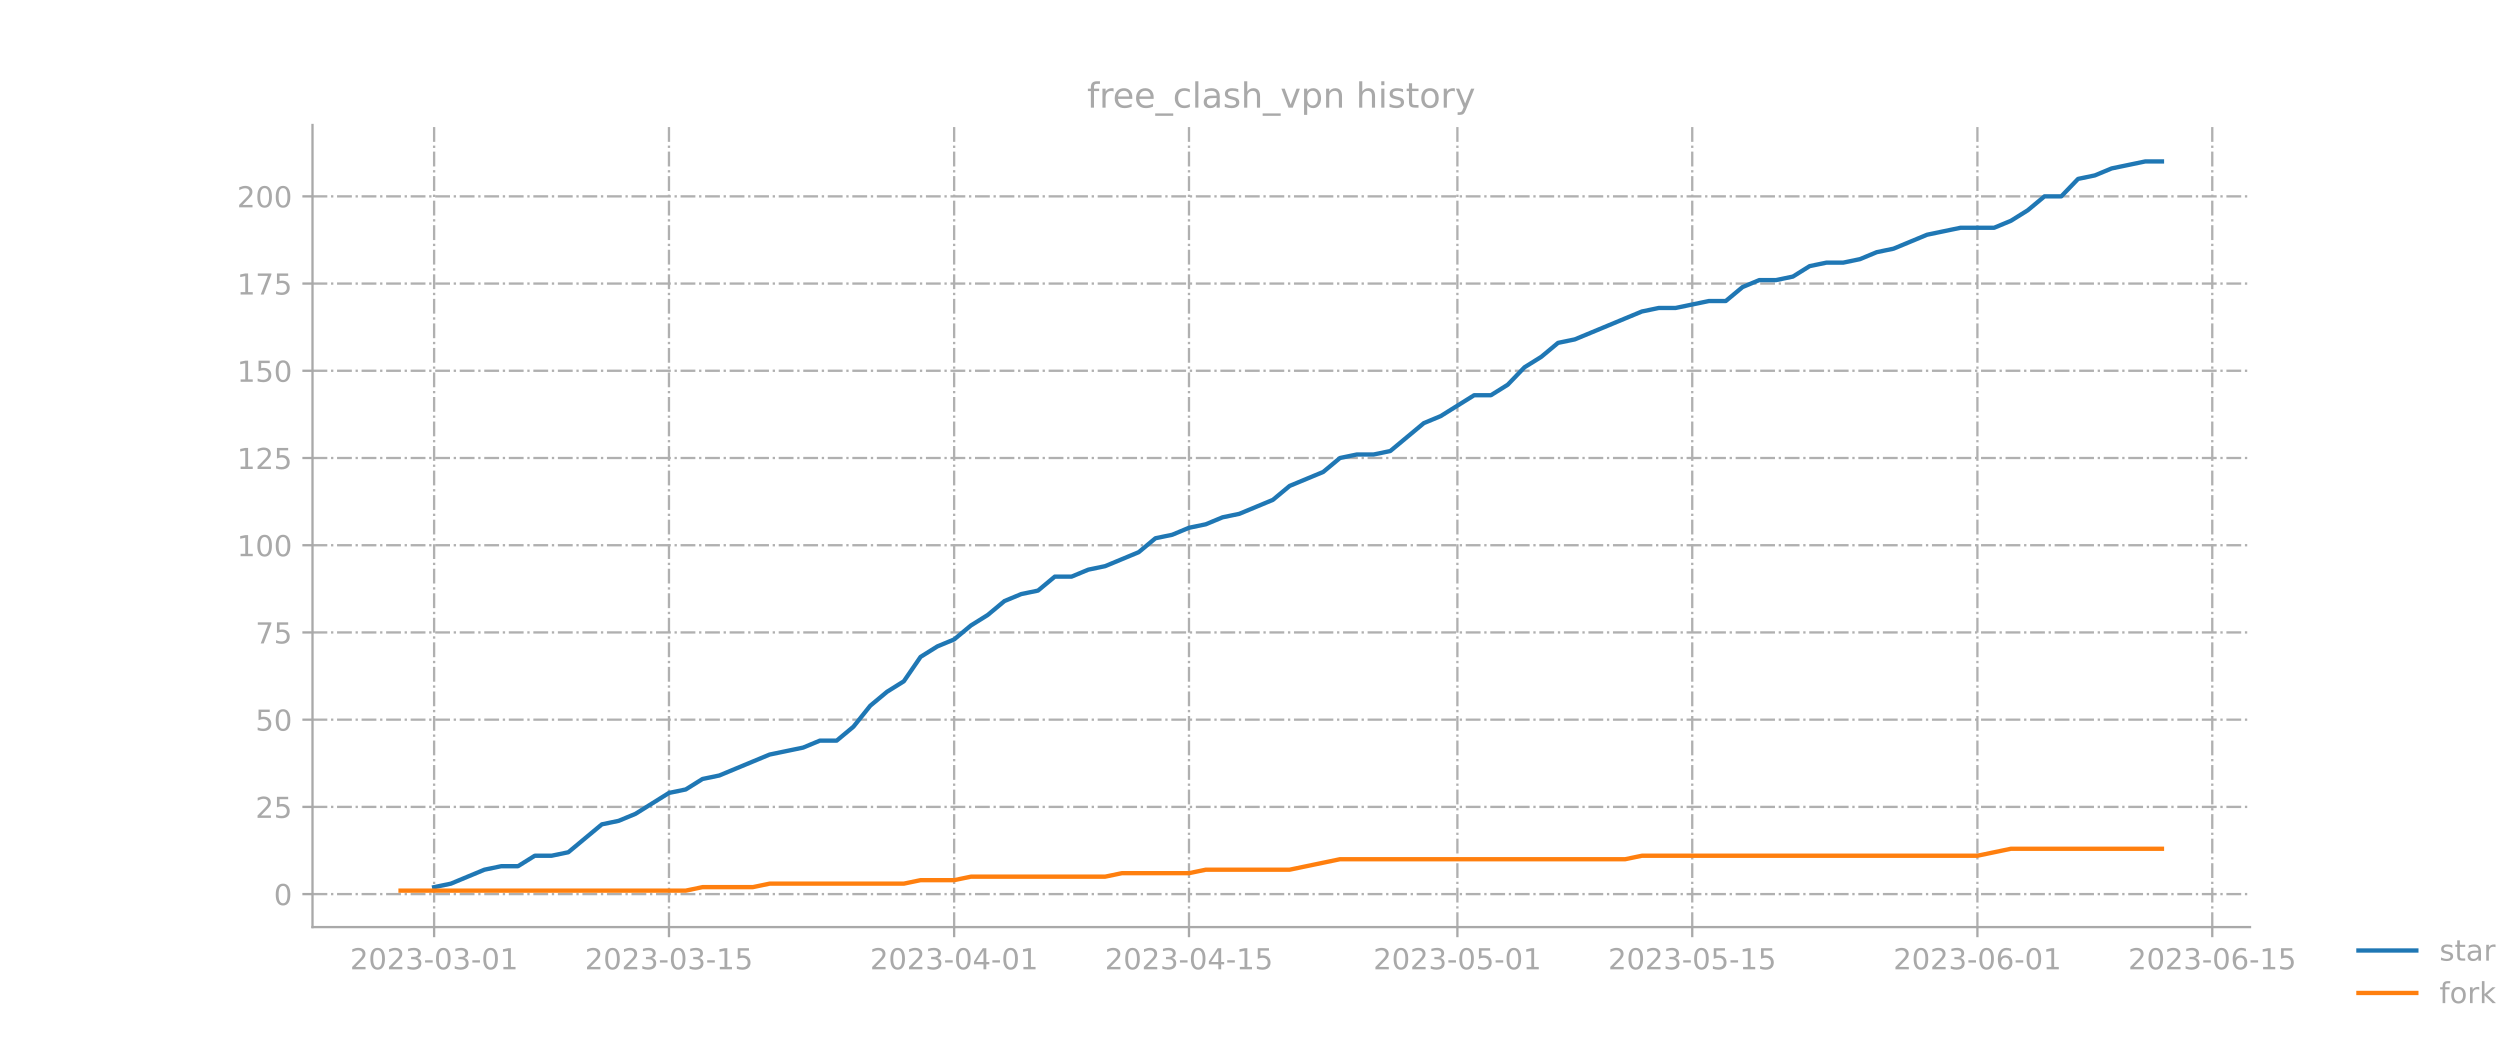
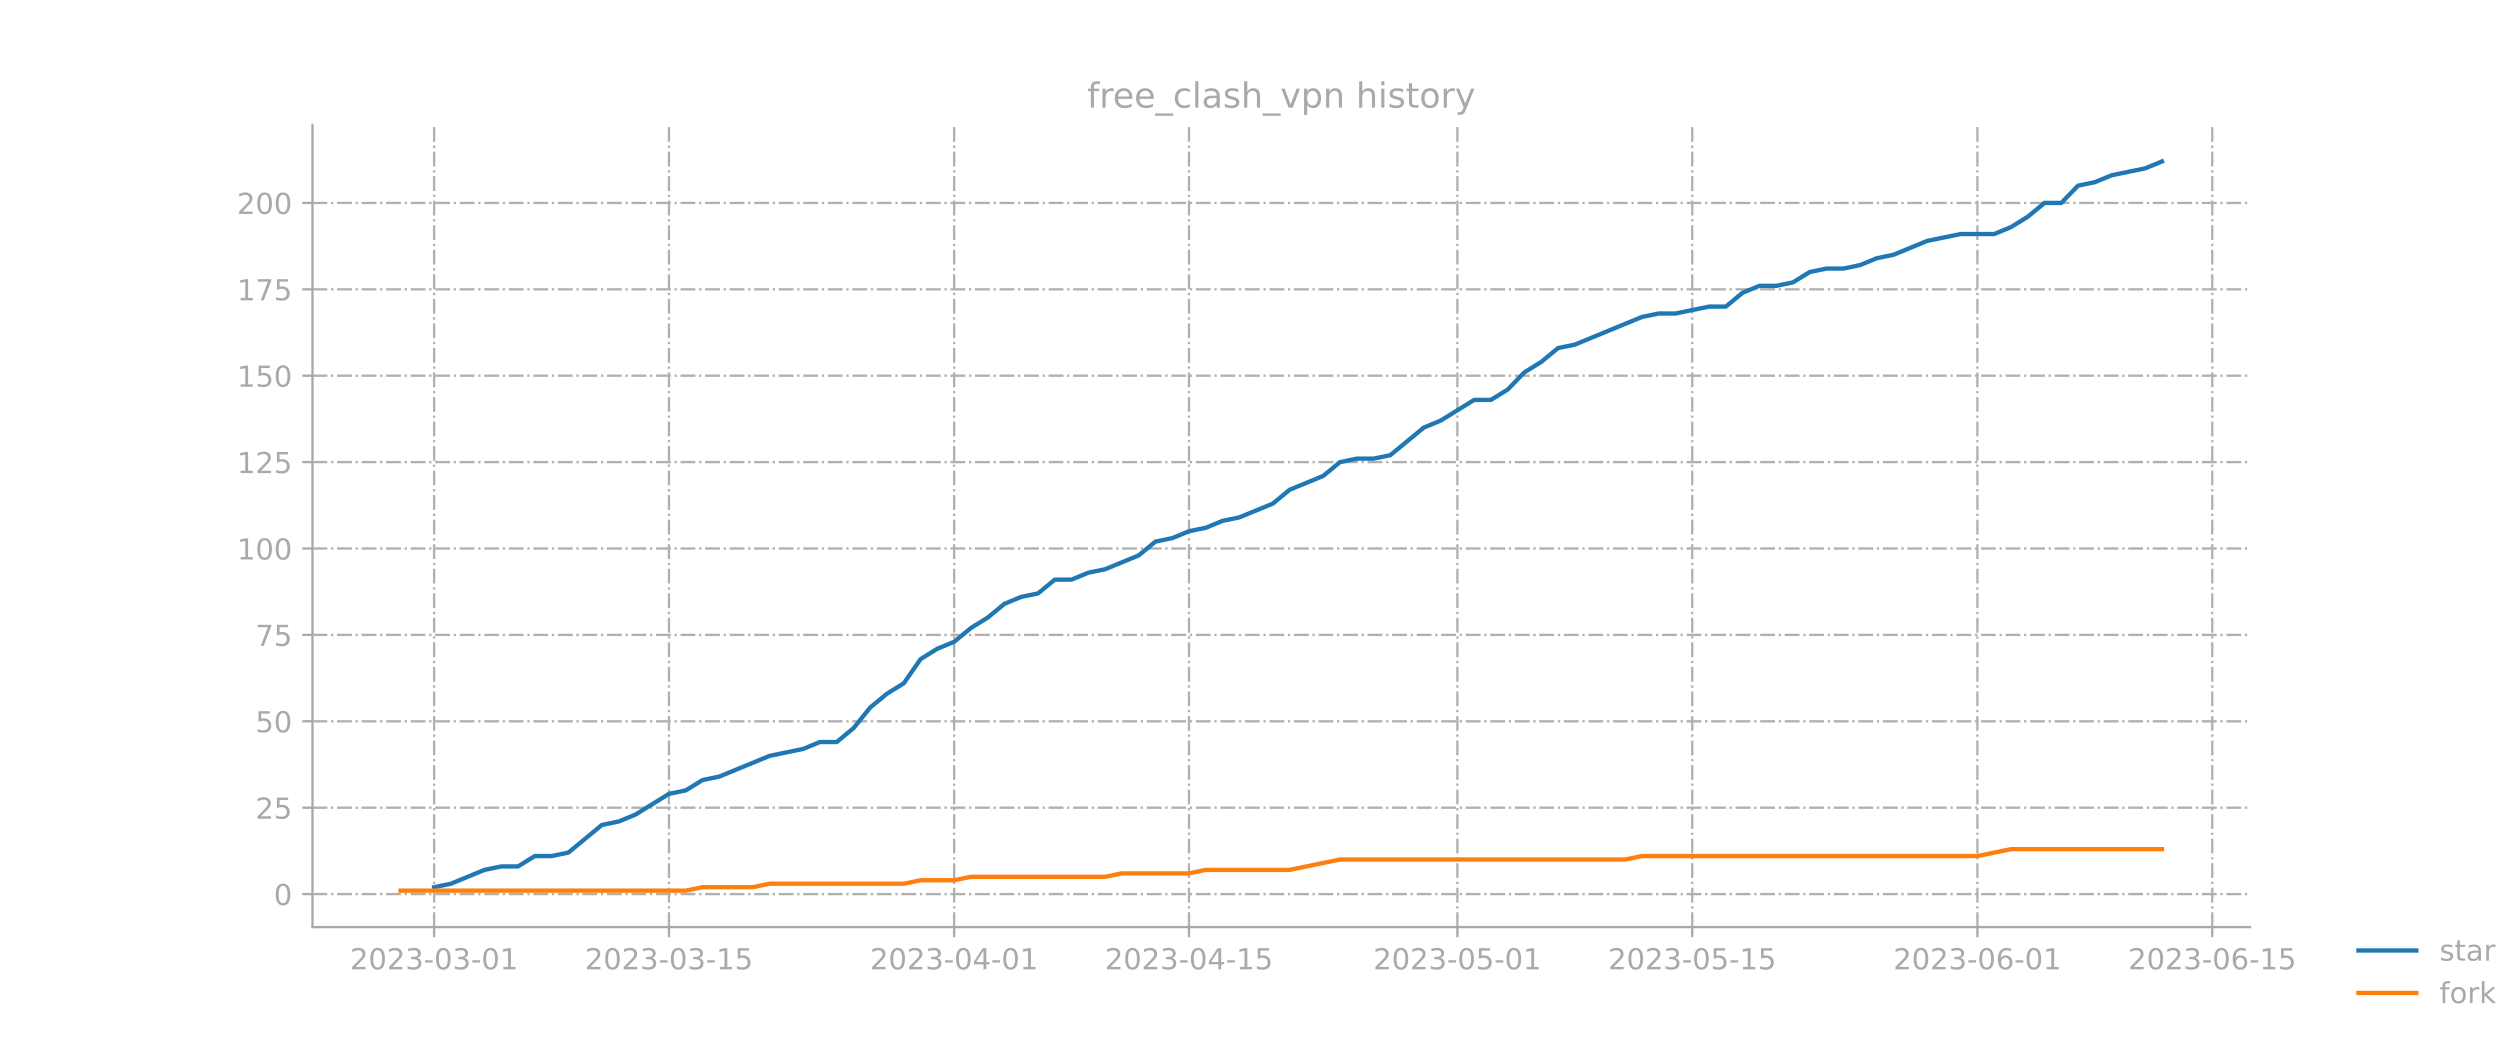
<svg xmlns="http://www.w3.org/2000/svg" xmlns:xlink="http://www.w3.org/1999/xlink" width="864pt" height="360pt" viewBox="0 0 864 360" version="1.1">
  <defs>
    <style type="text/css">*{stroke-linejoin: round; stroke-linecap: butt}</style>
  </defs>
  <g id="figure_1">
    <g id="patch_1">
      <path d="M 0 360  L 864 360  L 864 0  L 0 0  L 0 360  z " style="fill: none; opacity: 0" />
    </g>
    <g id="axes_1">
      <g id="patch_2">
        <path d="M 108 320.4  L 777.6 320.4  L 777.6 43.2  L 108 43.2  L 108 320.4  z " style="fill: none; opacity: 0" />
      </g>
      <g id="matplotlib.axis_1">
        <g id="xtick_1">
          <g id="line2d_1">
-             <path d="M 150.031 320.4  L 150.031 43.2  " clip-path="url(#p45ded08c9e)" style="fill: none; stroke-dasharray: 5.12,1.28,0.8,1.28; stroke-dashoffset: 0; stroke: #b0b0b0; stroke-width: 0.8" />
+             <path d="M 150.031 320.4  L 150.031 43.2  " clip-path="url(#pb6701ede49)" style="fill: none; stroke-dasharray: 5.12,1.28,0.8,1.28; stroke-dashoffset: 0; stroke: #b0b0b0; stroke-width: 0.8" />
          </g>
          <g id="line2d_2">
            <defs>
-               <path id="mf04d54c8fa" d="M 0 0  L 0 3.5  " style="stroke: #a9a9a9; stroke-width: 0.8" />
+               <path id="m3b0982c8ce" d="M 0 0  L 0 3.5  " style="stroke: #a9a9a9; stroke-width: 0.8" />
            </defs>
            <g>
-               <use xlink:href="#mf04d54c8fa" x="150.031" y="320.4" style="fill: #a9a9a9; stroke: #a9a9a9; stroke-width: 0.8" />
+               <use xlink:href="#m3b0982c8ce" x="150.031" y="320.4" style="fill: #a9a9a9; stroke: #a9a9a9; stroke-width: 0.8" />
            </g>
          </g>
          <g id="text_1">
            <g style="fill: #a9a9a9" transform="translate(120.9734 334.9984) scale(0.1 -0.1)">
              <defs>
                <path id="DejaVuSans-32" d="M 1228 531  L 3431 531  L 3431 0  L 469 0  L 469 531  Q 828 903 1448 1529  Q 2069 2156 2228 2338  Q 2531 2678 2651 2914  Q 2772 3150 2772 3378  Q 2772 3750 2511 3984  Q 2250 4219 1831 4219  Q 1534 4219 1204 4116  Q 875 4013 500 3803  L 500 4441  Q 881 4594 1212 4672  Q 1544 4750 1819 4750  Q 2544 4750 2975 4387  Q 3406 4025 3406 3419  Q 3406 3131 3298 2873  Q 3191 2616 2906 2266  Q 2828 2175 2409 1742  Q 1991 1309 1228 531  z " transform="scale(0.015625)" />
                <path id="DejaVuSans-30" d="M 2034 4250  Q 1547 4250 1301 3770  Q 1056 3291 1056 2328  Q 1056 1369 1301 889  Q 1547 409 2034 409  Q 2525 409 2770 889  Q 3016 1369 3016 2328  Q 3016 3291 2770 3770  Q 2525 4250 2034 4250  z M 2034 4750  Q 2819 4750 3233 4129  Q 3647 3509 3647 2328  Q 3647 1150 3233 529  Q 2819 -91 2034 -91  Q 1250 -91 836 529  Q 422 1150 422 2328  Q 422 3509 836 4129  Q 1250 4750 2034 4750  z " transform="scale(0.015625)" />
                <path id="DejaVuSans-33" d="M 2597 2516  Q 3050 2419 3304 2112  Q 3559 1806 3559 1356  Q 3559 666 3084 287  Q 2609 -91 1734 -91  Q 1441 -91 1130 -33  Q 819 25 488 141  L 488 750  Q 750 597 1062 519  Q 1375 441 1716 441  Q 2309 441 2620 675  Q 2931 909 2931 1356  Q 2931 1769 2642 2001  Q 2353 2234 1838 2234  L 1294 2234  L 1294 2753  L 1863 2753  Q 2328 2753 2575 2939  Q 2822 3125 2822 3475  Q 2822 3834 2567 4026  Q 2313 4219 1838 4219  Q 1578 4219 1281 4162  Q 984 4106 628 3988  L 628 4550  Q 988 4650 1302 4700  Q 1616 4750 1894 4750  Q 2613 4750 3031 4423  Q 3450 4097 3450 3541  Q 3450 3153 3228 2886  Q 3006 2619 2597 2516  z " transform="scale(0.015625)" />
                <path id="DejaVuSans-2d" d="M 313 2009  L 1997 2009  L 1997 1497  L 313 1497  L 313 2009  z " transform="scale(0.015625)" />
                <path id="DejaVuSans-31" d="M 794 531  L 1825 531  L 1825 4091  L 703 3866  L 703 4441  L 1819 4666  L 2450 4666  L 2450 531  L 3481 531  L 3481 0  L 794 0  L 794 531  z " transform="scale(0.015625)" />
              </defs>
              <use xlink:href="#DejaVuSans-32" />
              <use xlink:href="#DejaVuSans-30" x="63.623" />
              <use xlink:href="#DejaVuSans-32" x="127.246" />
              <use xlink:href="#DejaVuSans-33" x="190.869" />
              <use xlink:href="#DejaVuSans-2d" x="254.492" />
              <use xlink:href="#DejaVuSans-30" x="290.576" />
              <use xlink:href="#DejaVuSans-33" x="354.199" />
              <use xlink:href="#DejaVuSans-2d" x="417.822" />
              <use xlink:href="#DejaVuSans-30" x="453.906" />
              <use xlink:href="#DejaVuSans-31" x="517.529" />
            </g>
          </g>
        </g>
        <g id="xtick_2">
          <g id="line2d_3">
-             <path d="M 231.195 320.4  L 231.195 43.2  " clip-path="url(#p45ded08c9e)" style="fill: none; stroke-dasharray: 5.12,1.28,0.8,1.28; stroke-dashoffset: 0; stroke: #b0b0b0; stroke-width: 0.8" />
+             <path d="M 231.195 320.4  L 231.195 43.2  " clip-path="url(#pb6701ede49)" style="fill: none; stroke-dasharray: 5.12,1.28,0.8,1.28; stroke-dashoffset: 0; stroke: #b0b0b0; stroke-width: 0.8" />
          </g>
          <g id="line2d_4">
            <g>
-               <use xlink:href="#mf04d54c8fa" x="231.195" y="320.4" style="fill: #a9a9a9; stroke: #a9a9a9; stroke-width: 0.8" />
+               <use xlink:href="#m3b0982c8ce" x="231.195" y="320.4" style="fill: #a9a9a9; stroke: #a9a9a9; stroke-width: 0.8" />
            </g>
          </g>
          <g id="text_2">
            <g style="fill: #a9a9a9" transform="translate(202.137 334.9984) scale(0.1 -0.1)">
              <defs>
                <path id="DejaVuSans-35" d="M 691 4666  L 3169 4666  L 3169 4134  L 1269 4134  L 1269 2991  Q 1406 3038 1543 3061  Q 1681 3084 1819 3084  Q 2600 3084 3056 2656  Q 3513 2228 3513 1497  Q 3513 744 3044 326  Q 2575 -91 1722 -91  Q 1428 -91 1123 -41  Q 819 9 494 109  L 494 744  Q 775 591 1075 516  Q 1375 441 1709 441  Q 2250 441 2565 725  Q 2881 1009 2881 1497  Q 2881 1984 2565 2268  Q 2250 2553 1709 2553  Q 1456 2553 1204 2497  Q 953 2441 691 2322  L 691 4666  z " transform="scale(0.015625)" />
              </defs>
              <use xlink:href="#DejaVuSans-32" />
              <use xlink:href="#DejaVuSans-30" x="63.623" />
              <use xlink:href="#DejaVuSans-32" x="127.246" />
              <use xlink:href="#DejaVuSans-33" x="190.869" />
              <use xlink:href="#DejaVuSans-2d" x="254.492" />
              <use xlink:href="#DejaVuSans-30" x="290.576" />
              <use xlink:href="#DejaVuSans-33" x="354.199" />
              <use xlink:href="#DejaVuSans-2d" x="417.822" />
              <use xlink:href="#DejaVuSans-31" x="453.906" />
              <use xlink:href="#DejaVuSans-35" x="517.529" />
            </g>
          </g>
        </g>
        <g id="xtick_3">
          <g id="line2d_5">
-             <path d="M 329.751 320.4  L 329.751 43.2  " clip-path="url(#p45ded08c9e)" style="fill: none; stroke-dasharray: 5.12,1.28,0.8,1.28; stroke-dashoffset: 0; stroke: #b0b0b0; stroke-width: 0.8" />
+             <path d="M 329.751 320.4  L 329.751 43.2  " clip-path="url(#pb6701ede49)" style="fill: none; stroke-dasharray: 5.12,1.28,0.8,1.28; stroke-dashoffset: 0; stroke: #b0b0b0; stroke-width: 0.8" />
          </g>
          <g id="line2d_6">
            <g>
-               <use xlink:href="#mf04d54c8fa" x="329.751" y="320.4" style="fill: #a9a9a9; stroke: #a9a9a9; stroke-width: 0.8" />
+               <use xlink:href="#m3b0982c8ce" x="329.751" y="320.4" style="fill: #a9a9a9; stroke: #a9a9a9; stroke-width: 0.8" />
            </g>
          </g>
          <g id="text_3">
            <g style="fill: #a9a9a9" transform="translate(300.6928 334.9984) scale(0.1 -0.1)">
              <defs>
                <path id="DejaVuSans-34" d="M 2419 4116  L 825 1625  L 2419 1625  L 2419 4116  z M 2253 4666  L 3047 4666  L 3047 1625  L 3713 1625  L 3713 1100  L 3047 1100  L 3047 0  L 2419 0  L 2419 1100  L 313 1100  L 313 1709  L 2253 4666  z " transform="scale(0.015625)" />
              </defs>
              <use xlink:href="#DejaVuSans-32" />
              <use xlink:href="#DejaVuSans-30" x="63.623" />
              <use xlink:href="#DejaVuSans-32" x="127.246" />
              <use xlink:href="#DejaVuSans-33" x="190.869" />
              <use xlink:href="#DejaVuSans-2d" x="254.492" />
              <use xlink:href="#DejaVuSans-30" x="290.576" />
              <use xlink:href="#DejaVuSans-34" x="354.199" />
              <use xlink:href="#DejaVuSans-2d" x="417.822" />
              <use xlink:href="#DejaVuSans-30" x="453.906" />
              <use xlink:href="#DejaVuSans-31" x="517.529" />
            </g>
          </g>
        </g>
        <g id="xtick_4">
          <g id="line2d_7">
-             <path d="M 410.914 320.4  L 410.914 43.2  " clip-path="url(#p45ded08c9e)" style="fill: none; stroke-dasharray: 5.12,1.28,0.8,1.28; stroke-dashoffset: 0; stroke: #b0b0b0; stroke-width: 0.8" />
+             <path d="M 410.914 320.4  L 410.914 43.2  " clip-path="url(#pb6701ede49)" style="fill: none; stroke-dasharray: 5.12,1.28,0.8,1.28; stroke-dashoffset: 0; stroke: #b0b0b0; stroke-width: 0.8" />
          </g>
          <g id="line2d_8">
            <g>
-               <use xlink:href="#mf04d54c8fa" x="410.914" y="320.4" style="fill: #a9a9a9; stroke: #a9a9a9; stroke-width: 0.8" />
+               <use xlink:href="#m3b0982c8ce" x="410.914" y="320.4" style="fill: #a9a9a9; stroke: #a9a9a9; stroke-width: 0.8" />
            </g>
          </g>
          <g id="text_4">
            <g style="fill: #a9a9a9" transform="translate(381.8565 334.9984) scale(0.1 -0.1)">
              <use xlink:href="#DejaVuSans-32" />
              <use xlink:href="#DejaVuSans-30" x="63.623" />
              <use xlink:href="#DejaVuSans-32" x="127.246" />
              <use xlink:href="#DejaVuSans-33" x="190.869" />
              <use xlink:href="#DejaVuSans-2d" x="254.492" />
              <use xlink:href="#DejaVuSans-30" x="290.576" />
              <use xlink:href="#DejaVuSans-34" x="354.199" />
              <use xlink:href="#DejaVuSans-2d" x="417.822" />
              <use xlink:href="#DejaVuSans-31" x="453.906" />
              <use xlink:href="#DejaVuSans-35" x="517.529" />
            </g>
          </g>
        </g>
        <g id="xtick_5">
          <g id="line2d_9">
-             <path d="M 503.673 320.4  L 503.673 43.2  " clip-path="url(#p45ded08c9e)" style="fill: none; stroke-dasharray: 5.12,1.28,0.8,1.28; stroke-dashoffset: 0; stroke: #b0b0b0; stroke-width: 0.8" />
+             <path d="M 503.673 320.4  L 503.673 43.2  " clip-path="url(#pb6701ede49)" style="fill: none; stroke-dasharray: 5.12,1.28,0.8,1.28; stroke-dashoffset: 0; stroke: #b0b0b0; stroke-width: 0.8" />
          </g>
          <g id="line2d_10">
            <g>
-               <use xlink:href="#mf04d54c8fa" x="503.673" y="320.4" style="fill: #a9a9a9; stroke: #a9a9a9; stroke-width: 0.8" />
+               <use xlink:href="#m3b0982c8ce" x="503.673" y="320.4" style="fill: #a9a9a9; stroke: #a9a9a9; stroke-width: 0.8" />
            </g>
          </g>
          <g id="text_5">
            <g style="fill: #a9a9a9" transform="translate(474.6149 334.9984) scale(0.1 -0.1)">
              <use xlink:href="#DejaVuSans-32" />
              <use xlink:href="#DejaVuSans-30" x="63.623" />
              <use xlink:href="#DejaVuSans-32" x="127.246" />
              <use xlink:href="#DejaVuSans-33" x="190.869" />
              <use xlink:href="#DejaVuSans-2d" x="254.492" />
              <use xlink:href="#DejaVuSans-30" x="290.576" />
              <use xlink:href="#DejaVuSans-35" x="354.199" />
              <use xlink:href="#DejaVuSans-2d" x="417.822" />
              <use xlink:href="#DejaVuSans-30" x="453.906" />
              <use xlink:href="#DejaVuSans-31" x="517.529" />
            </g>
          </g>
        </g>
        <g id="xtick_6">
          <g id="line2d_11">
-             <path d="M 584.836 320.4  L 584.836 43.2  " clip-path="url(#p45ded08c9e)" style="fill: none; stroke-dasharray: 5.12,1.28,0.8,1.28; stroke-dashoffset: 0; stroke: #b0b0b0; stroke-width: 0.8" />
+             <path d="M 584.836 320.4  L 584.836 43.2  " clip-path="url(#pb6701ede49)" style="fill: none; stroke-dasharray: 5.12,1.28,0.8,1.28; stroke-dashoffset: 0; stroke: #b0b0b0; stroke-width: 0.8" />
          </g>
          <g id="line2d_12">
            <g>
-               <use xlink:href="#mf04d54c8fa" x="584.836" y="320.4" style="fill: #a9a9a9; stroke: #a9a9a9; stroke-width: 0.8" />
+               <use xlink:href="#m3b0982c8ce" x="584.836" y="320.4" style="fill: #a9a9a9; stroke: #a9a9a9; stroke-width: 0.8" />
            </g>
          </g>
          <g id="text_6">
            <g style="fill: #a9a9a9" transform="translate(555.7786 334.9984) scale(0.1 -0.1)">
              <use xlink:href="#DejaVuSans-32" />
              <use xlink:href="#DejaVuSans-30" x="63.623" />
              <use xlink:href="#DejaVuSans-32" x="127.246" />
              <use xlink:href="#DejaVuSans-33" x="190.869" />
              <use xlink:href="#DejaVuSans-2d" x="254.492" />
              <use xlink:href="#DejaVuSans-30" x="290.576" />
              <use xlink:href="#DejaVuSans-35" x="354.199" />
              <use xlink:href="#DejaVuSans-2d" x="417.822" />
              <use xlink:href="#DejaVuSans-31" x="453.906" />
              <use xlink:href="#DejaVuSans-35" x="517.529" />
            </g>
          </g>
        </g>
        <g id="xtick_7">
          <g id="line2d_13">
-             <path d="M 683.392 320.4  L 683.392 43.2  " clip-path="url(#p45ded08c9e)" style="fill: none; stroke-dasharray: 5.12,1.28,0.8,1.28; stroke-dashoffset: 0; stroke: #b0b0b0; stroke-width: 0.8" />
+             <path d="M 683.392 320.4  L 683.392 43.2  " clip-path="url(#pb6701ede49)" style="fill: none; stroke-dasharray: 5.12,1.28,0.8,1.28; stroke-dashoffset: 0; stroke: #b0b0b0; stroke-width: 0.8" />
          </g>
          <g id="line2d_14">
            <g>
-               <use xlink:href="#mf04d54c8fa" x="683.392" y="320.4" style="fill: #a9a9a9; stroke: #a9a9a9; stroke-width: 0.8" />
+               <use xlink:href="#m3b0982c8ce" x="683.392" y="320.4" style="fill: #a9a9a9; stroke: #a9a9a9; stroke-width: 0.8" />
            </g>
          </g>
          <g id="text_7">
            <g style="fill: #a9a9a9" transform="translate(654.3344 334.9984) scale(0.1 -0.1)">
              <defs>
                <path id="DejaVuSans-36" d="M 2113 2584  Q 1688 2584 1439 2293  Q 1191 2003 1191 1497  Q 1191 994 1439 701  Q 1688 409 2113 409  Q 2538 409 2786 701  Q 3034 994 3034 1497  Q 3034 2003 2786 2293  Q 2538 2584 2113 2584  z M 3366 4563  L 3366 3988  Q 3128 4100 2886 4159  Q 2644 4219 2406 4219  Q 1781 4219 1451 3797  Q 1122 3375 1075 2522  Q 1259 2794 1537 2939  Q 1816 3084 2150 3084  Q 2853 3084 3261 2657  Q 3669 2231 3669 1497  Q 3669 778 3244 343  Q 2819 -91 2113 -91  Q 1303 -91 875 529  Q 447 1150 447 2328  Q 447 3434 972 4092  Q 1497 4750 2381 4750  Q 2619 4750 2861 4703  Q 3103 4656 3366 4563  z " transform="scale(0.015625)" />
              </defs>
              <use xlink:href="#DejaVuSans-32" />
              <use xlink:href="#DejaVuSans-30" x="63.623" />
              <use xlink:href="#DejaVuSans-32" x="127.246" />
              <use xlink:href="#DejaVuSans-33" x="190.869" />
              <use xlink:href="#DejaVuSans-2d" x="254.492" />
              <use xlink:href="#DejaVuSans-30" x="290.576" />
              <use xlink:href="#DejaVuSans-36" x="354.199" />
              <use xlink:href="#DejaVuSans-2d" x="417.822" />
              <use xlink:href="#DejaVuSans-30" x="453.906" />
              <use xlink:href="#DejaVuSans-31" x="517.529" />
            </g>
          </g>
        </g>
        <g id="xtick_8">
          <g id="line2d_15">
-             <path d="M 764.556 320.4  L 764.556 43.2  " clip-path="url(#p45ded08c9e)" style="fill: none; stroke-dasharray: 5.12,1.28,0.8,1.28; stroke-dashoffset: 0; stroke: #b0b0b0; stroke-width: 0.8" />
+             <path d="M 764.556 320.4  L 764.556 43.2  " clip-path="url(#pb6701ede49)" style="fill: none; stroke-dasharray: 5.12,1.28,0.8,1.28; stroke-dashoffset: 0; stroke: #b0b0b0; stroke-width: 0.8" />
          </g>
          <g id="line2d_16">
            <g>
-               <use xlink:href="#mf04d54c8fa" x="764.556" y="320.4" style="fill: #a9a9a9; stroke: #a9a9a9; stroke-width: 0.8" />
+               <use xlink:href="#m3b0982c8ce" x="764.556" y="320.4" style="fill: #a9a9a9; stroke: #a9a9a9; stroke-width: 0.8" />
            </g>
          </g>
          <g id="text_8">
            <g style="fill: #a9a9a9" transform="translate(735.498 334.9984) scale(0.1 -0.1)">
              <use xlink:href="#DejaVuSans-32" />
              <use xlink:href="#DejaVuSans-30" x="63.623" />
              <use xlink:href="#DejaVuSans-32" x="127.246" />
              <use xlink:href="#DejaVuSans-33" x="190.869" />
              <use xlink:href="#DejaVuSans-2d" x="254.492" />
              <use xlink:href="#DejaVuSans-30" x="290.576" />
              <use xlink:href="#DejaVuSans-36" x="354.199" />
              <use xlink:href="#DejaVuSans-2d" x="417.822" />
              <use xlink:href="#DejaVuSans-31" x="453.906" />
              <use xlink:href="#DejaVuSans-35" x="517.529" />
            </g>
          </g>
        </g>
      </g>
      <g id="matplotlib.axis_2">
        <g id="ytick_1">
          <g id="line2d_17">
-             <path d="M 108 309.006  L 777.6 309.006  " clip-path="url(#p45ded08c9e)" style="fill: none; stroke-dasharray: 5.12,1.28,0.8,1.28; stroke-dashoffset: 0; stroke: #b0b0b0; stroke-width: 0.8" />
+             <path d="M 108 308.994  L 777.6 308.994  " clip-path="url(#pb6701ede49)" style="fill: none; stroke-dasharray: 5.12,1.28,0.8,1.28; stroke-dashoffset: 0; stroke: #b0b0b0; stroke-width: 0.8" />
          </g>
          <g id="line2d_18">
            <defs>
-               <path id="m8b7b7eb1a5" d="M 0 0  L -3.5 0  " style="stroke: #a9a9a9; stroke-width: 0.8" />
+               <path id="mef3d0bc641" d="M 0 0  L -3.5 0  " style="stroke: #a9a9a9; stroke-width: 0.8" />
            </defs>
            <g>
-               <use xlink:href="#m8b7b7eb1a5" x="108" y="309.006" style="fill: #a9a9a9; stroke: #a9a9a9; stroke-width: 0.8" />
+               <use xlink:href="#mef3d0bc641" x="108" y="308.994" style="fill: #a9a9a9; stroke: #a9a9a9; stroke-width: 0.8" />
            </g>
          </g>
          <g id="text_9">
-             <g style="fill: #a9a9a9" transform="translate(94.6375 312.805) scale(0.1 -0.1)">
+             <g style="fill: #a9a9a9" transform="translate(94.6375 312.7935) scale(0.1 -0.1)">
              <use xlink:href="#DejaVuSans-30" />
            </g>
          </g>
        </g>
        <g id="ytick_2">
          <g id="line2d_19">
-             <path d="M 108 278.862  L 777.6 278.862  " clip-path="url(#p45ded08c9e)" style="fill: none; stroke-dasharray: 5.12,1.28,0.8,1.28; stroke-dashoffset: 0; stroke: #b0b0b0; stroke-width: 0.8" />
+             <path d="M 108 279.136  L 777.6 279.136  " clip-path="url(#pb6701ede49)" style="fill: none; stroke-dasharray: 5.12,1.28,0.8,1.28; stroke-dashoffset: 0; stroke: #b0b0b0; stroke-width: 0.8" />
          </g>
          <g id="line2d_20">
            <g>
-               <use xlink:href="#m8b7b7eb1a5" x="108" y="278.862" style="fill: #a9a9a9; stroke: #a9a9a9; stroke-width: 0.8" />
+               <use xlink:href="#mef3d0bc641" x="108" y="279.136" style="fill: #a9a9a9; stroke: #a9a9a9; stroke-width: 0.8" />
            </g>
          </g>
          <g id="text_10">
-             <g style="fill: #a9a9a9" transform="translate(88.275 282.6614) scale(0.1 -0.1)">
+             <g style="fill: #a9a9a9" transform="translate(88.275 282.9357) scale(0.1 -0.1)">
              <use xlink:href="#DejaVuSans-32" />
              <use xlink:href="#DejaVuSans-35" x="63.623" />
            </g>
          </g>
        </g>
        <g id="ytick_3">
          <g id="line2d_21">
-             <path d="M 108 248.719  L 777.6 248.719  " clip-path="url(#p45ded08c9e)" style="fill: none; stroke-dasharray: 5.12,1.28,0.8,1.28; stroke-dashoffset: 0; stroke: #b0b0b0; stroke-width: 0.8" />
+             <path d="M 108 249.279  L 777.6 249.279  " clip-path="url(#pb6701ede49)" style="fill: none; stroke-dasharray: 5.12,1.28,0.8,1.28; stroke-dashoffset: 0; stroke: #b0b0b0; stroke-width: 0.8" />
          </g>
          <g id="line2d_22">
            <g>
-               <use xlink:href="#m8b7b7eb1a5" x="108" y="248.719" style="fill: #a9a9a9; stroke: #a9a9a9; stroke-width: 0.8" />
+               <use xlink:href="#mef3d0bc641" x="108" y="249.279" style="fill: #a9a9a9; stroke: #a9a9a9; stroke-width: 0.8" />
            </g>
          </g>
          <g id="text_11">
-             <g style="fill: #a9a9a9" transform="translate(88.275 252.5179) scale(0.1 -0.1)">
+             <g style="fill: #a9a9a9" transform="translate(88.275 253.0779) scale(0.1 -0.1)">
              <use xlink:href="#DejaVuSans-35" />
              <use xlink:href="#DejaVuSans-30" x="63.623" />
            </g>
          </g>
        </g>
        <g id="ytick_4">
          <g id="line2d_23">
-             <path d="M 108 218.575  L 777.6 218.575  " clip-path="url(#p45ded08c9e)" style="fill: none; stroke-dasharray: 5.12,1.28,0.8,1.28; stroke-dashoffset: 0; stroke: #b0b0b0; stroke-width: 0.8" />
+             <path d="M 108 219.421  L 777.6 219.421  " clip-path="url(#pb6701ede49)" style="fill: none; stroke-dasharray: 5.12,1.28,0.8,1.28; stroke-dashoffset: 0; stroke: #b0b0b0; stroke-width: 0.8" />
          </g>
          <g id="line2d_24">
            <g>
-               <use xlink:href="#m8b7b7eb1a5" x="108" y="218.575" style="fill: #a9a9a9; stroke: #a9a9a9; stroke-width: 0.8" />
+               <use xlink:href="#mef3d0bc641" x="108" y="219.421" style="fill: #a9a9a9; stroke: #a9a9a9; stroke-width: 0.8" />
            </g>
          </g>
          <g id="text_12">
-             <g style="fill: #a9a9a9" transform="translate(88.275 222.3743) scale(0.1 -0.1)">
+             <g style="fill: #a9a9a9" transform="translate(88.275 223.2201) scale(0.1 -0.1)">
              <defs>
                <path id="DejaVuSans-37" d="M 525 4666  L 3525 4666  L 3525 4397  L 1831 0  L 1172 0  L 2766 4134  L 525 4134  L 525 4666  z " transform="scale(0.015625)" />
              </defs>
              <use xlink:href="#DejaVuSans-37" />
              <use xlink:href="#DejaVuSans-35" x="63.623" />
            </g>
          </g>
        </g>
        <g id="ytick_5">
          <g id="line2d_25">
-             <path d="M 108 188.432  L 777.6 188.432  " clip-path="url(#p45ded08c9e)" style="fill: none; stroke-dasharray: 5.12,1.28,0.8,1.28; stroke-dashoffset: 0; stroke: #b0b0b0; stroke-width: 0.8" />
+             <path d="M 108 189.563  L 777.6 189.563  " clip-path="url(#pb6701ede49)" style="fill: none; stroke-dasharray: 5.12,1.28,0.8,1.28; stroke-dashoffset: 0; stroke: #b0b0b0; stroke-width: 0.8" />
          </g>
          <g id="line2d_26">
            <g>
-               <use xlink:href="#m8b7b7eb1a5" x="108" y="188.432" style="fill: #a9a9a9; stroke: #a9a9a9; stroke-width: 0.8" />
+               <use xlink:href="#mef3d0bc641" x="108" y="189.563" style="fill: #a9a9a9; stroke: #a9a9a9; stroke-width: 0.8" />
            </g>
          </g>
          <g id="text_13">
-             <g style="fill: #a9a9a9" transform="translate(81.9125 192.2308) scale(0.1 -0.1)">
+             <g style="fill: #a9a9a9" transform="translate(81.9125 193.3623) scale(0.1 -0.1)">
              <use xlink:href="#DejaVuSans-31" />
              <use xlink:href="#DejaVuSans-30" x="63.623" />
              <use xlink:href="#DejaVuSans-30" x="127.246" />
            </g>
          </g>
        </g>
        <g id="ytick_6">
          <g id="line2d_27">
-             <path d="M 108 158.288  L 777.6 158.288  " clip-path="url(#p45ded08c9e)" style="fill: none; stroke-dasharray: 5.12,1.28,0.8,1.28; stroke-dashoffset: 0; stroke: #b0b0b0; stroke-width: 0.8" />
+             <path d="M 108 159.705  L 777.6 159.705  " clip-path="url(#pb6701ede49)" style="fill: none; stroke-dasharray: 5.12,1.28,0.8,1.28; stroke-dashoffset: 0; stroke: #b0b0b0; stroke-width: 0.8" />
          </g>
          <g id="line2d_28">
            <g>
-               <use xlink:href="#m8b7b7eb1a5" x="108" y="158.288" style="fill: #a9a9a9; stroke: #a9a9a9; stroke-width: 0.8" />
+               <use xlink:href="#mef3d0bc641" x="108" y="159.705" style="fill: #a9a9a9; stroke: #a9a9a9; stroke-width: 0.8" />
            </g>
          </g>
          <g id="text_14">
-             <g style="fill: #a9a9a9" transform="translate(81.9125 162.0873) scale(0.1 -0.1)">
+             <g style="fill: #a9a9a9" transform="translate(81.9125 163.5044) scale(0.1 -0.1)">
              <use xlink:href="#DejaVuSans-31" />
              <use xlink:href="#DejaVuSans-32" x="63.623" />
              <use xlink:href="#DejaVuSans-35" x="127.246" />
            </g>
          </g>
        </g>
        <g id="ytick_7">
          <g id="line2d_29">
-             <path d="M 108 128.144  L 777.6 128.144  " clip-path="url(#p45ded08c9e)" style="fill: none; stroke-dasharray: 5.12,1.28,0.8,1.28; stroke-dashoffset: 0; stroke: #b0b0b0; stroke-width: 0.8" />
+             <path d="M 108 129.847  L 777.6 129.847  " clip-path="url(#pb6701ede49)" style="fill: none; stroke-dasharray: 5.12,1.28,0.8,1.28; stroke-dashoffset: 0; stroke: #b0b0b0; stroke-width: 0.8" />
          </g>
          <g id="line2d_30">
            <g>
-               <use xlink:href="#m8b7b7eb1a5" x="108" y="128.144" style="fill: #a9a9a9; stroke: #a9a9a9; stroke-width: 0.8" />
+               <use xlink:href="#mef3d0bc641" x="108" y="129.847" style="fill: #a9a9a9; stroke: #a9a9a9; stroke-width: 0.8" />
            </g>
          </g>
          <g id="text_15">
-             <g style="fill: #a9a9a9" transform="translate(81.9125 131.9437) scale(0.1 -0.1)">
+             <g style="fill: #a9a9a9" transform="translate(81.9125 133.6466) scale(0.1 -0.1)">
              <use xlink:href="#DejaVuSans-31" />
              <use xlink:href="#DejaVuSans-35" x="63.623" />
              <use xlink:href="#DejaVuSans-30" x="127.246" />
            </g>
          </g>
        </g>
        <g id="ytick_8">
          <g id="line2d_31">
-             <path d="M 108 98.001  L 777.6 98.001  " clip-path="url(#p45ded08c9e)" style="fill: none; stroke-dasharray: 5.12,1.28,0.8,1.28; stroke-dashoffset: 0; stroke: #b0b0b0; stroke-width: 0.8" />
+             <path d="M 108 99.99  L 777.6 99.99  " clip-path="url(#pb6701ede49)" style="fill: none; stroke-dasharray: 5.12,1.28,0.8,1.28; stroke-dashoffset: 0; stroke: #b0b0b0; stroke-width: 0.8" />
          </g>
          <g id="line2d_32">
            <g>
-               <use xlink:href="#m8b7b7eb1a5" x="108" y="98.001" style="fill: #a9a9a9; stroke: #a9a9a9; stroke-width: 0.8" />
+               <use xlink:href="#mef3d0bc641" x="108" y="99.99" style="fill: #a9a9a9; stroke: #a9a9a9; stroke-width: 0.8" />
            </g>
          </g>
          <g id="text_16">
-             <g style="fill: #a9a9a9" transform="translate(81.9125 101.8002) scale(0.1 -0.1)">
+             <g style="fill: #a9a9a9" transform="translate(81.9125 103.7888) scale(0.1 -0.1)">
              <use xlink:href="#DejaVuSans-31" />
              <use xlink:href="#DejaVuSans-37" x="63.623" />
              <use xlink:href="#DejaVuSans-35" x="127.246" />
            </g>
          </g>
        </g>
        <g id="ytick_9">
          <g id="line2d_33">
-             <path d="M 108 67.857  L 777.6 67.857  " clip-path="url(#p45ded08c9e)" style="fill: none; stroke-dasharray: 5.12,1.28,0.8,1.28; stroke-dashoffset: 0; stroke: #b0b0b0; stroke-width: 0.8" />
+             <path d="M 108 70.132  L 777.6 70.132  " clip-path="url(#pb6701ede49)" style="fill: none; stroke-dasharray: 5.12,1.28,0.8,1.28; stroke-dashoffset: 0; stroke: #b0b0b0; stroke-width: 0.8" />
          </g>
          <g id="line2d_34">
            <g>
-               <use xlink:href="#m8b7b7eb1a5" x="108" y="67.857" style="fill: #a9a9a9; stroke: #a9a9a9; stroke-width: 0.8" />
+               <use xlink:href="#mef3d0bc641" x="108" y="70.132" style="fill: #a9a9a9; stroke: #a9a9a9; stroke-width: 0.8" />
            </g>
          </g>
          <g id="text_17">
-             <g style="fill: #a9a9a9" transform="translate(81.9125 71.65663) scale(0.1 -0.1)">
+             <g style="fill: #a9a9a9" transform="translate(81.9125 73.93097) scale(0.1 -0.1)">
              <use xlink:href="#DejaVuSans-32" />
              <use xlink:href="#DejaVuSans-30" x="63.623" />
              <use xlink:href="#DejaVuSans-30" x="127.246" />
            </g>
          </g>
        </g>
      </g>
      <g id="line2d_35">
-         <path d="M 150.031 306.594  L 155.829 305.389  L 161.626 302.977  L 167.423 300.566  L 173.221 299.36  L 179.018 299.36  L 184.816 295.743  L 190.613 295.743  L 196.41 294.537  L 202.208 289.714  L 208.005 284.891  L 213.803 283.685  L 219.6 281.274  L 225.397 277.656  L 231.195 274.039  L 236.992 272.833  L 242.79 269.216  L 248.587 268.011  L 254.384 265.599  L 260.182 263.188  L 265.979 260.776  L 271.777 259.57  L 277.574 258.365  L 283.371 255.953  L 289.169 255.953  L 294.966 251.13  L 300.764 243.896  L 306.561 239.073  L 312.358 235.456  L 318.156 227.015  L 323.953 223.398  L 329.751 220.987  L 335.548 216.164  L 341.345 212.546  L 347.143 207.723  L 352.94 205.312  L 358.738 204.106  L 364.535 199.283  L 370.332 199.283  L 376.13 196.872  L 381.927 195.666  L 387.725 193.255  L 393.522 190.843  L 399.319 186.02  L 405.117 184.814  L 410.914 182.403  L 416.712 181.197  L 422.509 178.786  L 428.306 177.58  L 434.104 175.168  L 439.901 172.757  L 445.699 167.934  L 451.496 165.522  L 457.294 163.111  L 463.091 158.288  L 468.888 157.082  L 474.686 157.082  L 480.483 155.877  L 486.281 151.054  L 492.078 146.231  L 497.875 143.819  L 503.673 140.202  L 509.47 136.585  L 515.268 136.585  L 521.065 132.967  L 526.862 126.939  L 532.66 123.322  L 538.457 118.499  L 544.255 117.293  L 550.052 114.881  L 555.849 112.47  L 561.647 110.058  L 567.444 107.647  L 573.242 106.441  L 579.039 106.441  L 584.836 105.235  L 590.634 104.03  L 596.431 104.03  L 602.229 99.207  L 608.026 96.795  L 613.823 96.795  L 619.621 95.589  L 625.418 91.972  L 631.216 90.767  L 637.013 90.767  L 642.81 89.561  L 648.608 87.149  L 654.405 85.944  L 660.203 83.532  L 666 81.121  L 671.797 79.915  L 677.595 78.709  L 683.392 78.709  L 689.19 78.709  L 694.987 76.298  L 700.784 72.68  L 706.582 67.857  L 712.379 67.857  L 718.177 61.829  L 723.974 60.623  L 729.771 58.211  L 735.569 57.006  L 741.366 55.8  L 747.164 55.8  " clip-path="url(#p45ded08c9e)" style="fill: none; stroke: #1f77b4; stroke-width: 1.5; stroke-linecap: square" />
+         <path d="M 150.031 306.606  L 155.829 305.411  L 161.626 303.023  L 167.423 300.634  L 173.221 299.44  L 179.018 299.44  L 184.816 295.857  L 190.613 295.857  L 196.41 294.663  L 202.208 289.885  L 208.005 285.108  L 213.803 283.914  L 219.6 281.525  L 225.397 277.942  L 231.195 274.359  L 236.992 273.165  L 242.79 269.582  L 248.587 268.388  L 254.384 265.999  L 260.182 263.61  L 265.979 261.222  L 271.777 260.027  L 277.574 258.833  L 283.371 256.445  L 289.169 256.445  L 294.966 251.667  L 300.764 244.501  L 306.561 239.724  L 312.358 236.141  L 318.156 227.781  L 323.953 224.198  L 329.751 221.809  L 335.548 217.032  L 341.345 213.449  L 347.143 208.672  L 352.94 206.283  L 358.738 205.089  L 364.535 200.312  L 370.332 200.312  L 376.13 197.923  L 381.927 196.729  L 387.725 194.34  L 393.522 191.952  L 399.319 187.174  L 405.117 185.98  L 410.914 183.591  L 416.712 182.397  L 422.509 180.009  L 428.306 178.814  L 434.104 176.426  L 439.901 174.037  L 445.699 169.26  L 451.496 166.871  L 457.294 164.482  L 463.091 159.705  L 468.888 158.511  L 474.686 158.511  L 480.483 157.317  L 486.281 152.539  L 492.078 147.762  L 497.875 145.373  L 503.673 141.791  L 509.47 138.208  L 515.268 138.208  L 521.065 134.625  L 526.862 128.653  L 532.66 125.07  L 538.457 120.293  L 544.255 119.099  L 550.052 116.71  L 555.849 114.321  L 561.647 111.933  L 567.444 109.544  L 573.242 108.35  L 579.039 108.35  L 584.836 107.155  L 590.634 105.961  L 596.431 105.961  L 602.229 101.184  L 608.026 98.795  L 613.823 98.795  L 619.621 97.601  L 625.418 94.018  L 631.216 92.824  L 637.013 92.824  L 642.81 91.629  L 648.608 89.241  L 654.405 88.046  L 660.203 85.658  L 666 83.269  L 671.797 82.075  L 677.595 80.881  L 683.392 80.881  L 689.19 80.881  L 694.987 78.492  L 700.784 74.909  L 706.582 70.132  L 712.379 70.132  L 718.177 64.16  L 723.974 62.966  L 729.771 60.577  L 735.569 59.383  L 741.366 58.189  L 747.164 55.8  " clip-path="url(#pb6701ede49)" style="fill: none; stroke: #1f77b4; stroke-width: 1.5; stroke-linecap: square" />
      </g>
      <g id="line2d_36">
-         <path d="M 138.436 307.8  L 144.234 307.8  L 150.031 307.8  L 155.829 307.8  L 161.626 307.8  L 167.423 307.8  L 173.221 307.8  L 179.018 307.8  L 184.816 307.8  L 190.613 307.8  L 196.41 307.8  L 202.208 307.8  L 208.005 307.8  L 213.803 307.8  L 219.6 307.8  L 225.397 307.8  L 231.195 307.8  L 236.992 307.8  L 242.79 306.594  L 248.587 306.594  L 254.384 306.594  L 260.182 306.594  L 265.979 305.389  L 271.777 305.389  L 277.574 305.389  L 283.371 305.389  L 289.169 305.389  L 294.966 305.389  L 300.764 305.389  L 306.561 305.389  L 312.358 305.389  L 318.156 304.183  L 323.953 304.183  L 329.751 304.183  L 335.548 302.977  L 341.345 302.977  L 347.143 302.977  L 352.94 302.977  L 358.738 302.977  L 364.535 302.977  L 370.332 302.977  L 376.13 302.977  L 381.927 302.977  L 387.725 301.771  L 393.522 301.771  L 399.319 301.771  L 405.117 301.771  L 410.914 301.771  L 416.712 300.566  L 422.509 300.566  L 428.306 300.566  L 434.104 300.566  L 439.901 300.566  L 445.699 300.566  L 451.496 299.36  L 457.294 298.154  L 463.091 296.948  L 468.888 296.948  L 474.686 296.948  L 480.483 296.948  L 486.281 296.948  L 492.078 296.948  L 497.875 296.948  L 503.673 296.948  L 509.47 296.948  L 515.268 296.948  L 521.065 296.948  L 526.862 296.948  L 532.66 296.948  L 538.457 296.948  L 544.255 296.948  L 550.052 296.948  L 555.849 296.948  L 561.647 296.948  L 567.444 295.743  L 573.242 295.743  L 579.039 295.743  L 584.836 295.743  L 590.634 295.743  L 596.431 295.743  L 602.229 295.743  L 608.026 295.743  L 613.823 295.743  L 619.621 295.743  L 625.418 295.743  L 631.216 295.743  L 637.013 295.743  L 642.81 295.743  L 648.608 295.743  L 654.405 295.743  L 660.203 295.743  L 666 295.743  L 671.797 295.743  L 677.595 295.743  L 683.392 295.743  L 689.19 294.537  L 694.987 293.331  L 700.784 293.331  L 706.582 293.331  L 712.379 293.331  L 718.177 293.331  L 723.974 293.331  L 729.771 293.331  L 735.569 293.331  L 741.366 293.331  L 747.164 293.331  " clip-path="url(#p45ded08c9e)" style="fill: none; stroke: #ff7f0e; stroke-width: 1.5; stroke-linecap: square" />
+         <path d="M 138.436 307.8  L 144.234 307.8  L 150.031 307.8  L 155.829 307.8  L 161.626 307.8  L 167.423 307.8  L 173.221 307.8  L 179.018 307.8  L 184.816 307.8  L 190.613 307.8  L 196.41 307.8  L 202.208 307.8  L 208.005 307.8  L 213.803 307.8  L 219.6 307.8  L 225.397 307.8  L 231.195 307.8  L 236.992 307.8  L 242.79 306.606  L 248.587 306.606  L 254.384 306.606  L 260.182 306.606  L 265.979 305.411  L 271.777 305.411  L 277.574 305.411  L 283.371 305.411  L 289.169 305.411  L 294.966 305.411  L 300.764 305.411  L 306.561 305.411  L 312.358 305.411  L 318.156 304.217  L 323.953 304.217  L 329.751 304.217  L 335.548 303.023  L 341.345 303.023  L 347.143 303.023  L 352.94 303.023  L 358.738 303.023  L 364.535 303.023  L 370.332 303.023  L 376.13 303.023  L 381.927 303.023  L 387.725 301.828  L 393.522 301.828  L 399.319 301.828  L 405.117 301.828  L 410.914 301.828  L 416.712 300.634  L 422.509 300.634  L 428.306 300.634  L 434.104 300.634  L 439.901 300.634  L 445.699 300.634  L 451.496 299.44  L 457.294 298.245  L 463.091 297.051  L 468.888 297.051  L 474.686 297.051  L 480.483 297.051  L 486.281 297.051  L 492.078 297.051  L 497.875 297.051  L 503.673 297.051  L 509.47 297.051  L 515.268 297.051  L 521.065 297.051  L 526.862 297.051  L 532.66 297.051  L 538.457 297.051  L 544.255 297.051  L 550.052 297.051  L 555.849 297.051  L 561.647 297.051  L 567.444 295.857  L 573.242 295.857  L 579.039 295.857  L 584.836 295.857  L 590.634 295.857  L 596.431 295.857  L 602.229 295.857  L 608.026 295.857  L 613.823 295.857  L 619.621 295.857  L 625.418 295.857  L 631.216 295.857  L 637.013 295.857  L 642.81 295.857  L 648.608 295.857  L 654.405 295.857  L 660.203 295.857  L 666 295.857  L 671.797 295.857  L 677.595 295.857  L 683.392 295.857  L 689.19 294.663  L 694.987 293.468  L 700.784 293.468  L 706.582 293.468  L 712.379 293.468  L 718.177 293.468  L 723.974 293.468  L 729.771 293.468  L 735.569 293.468  L 741.366 293.468  L 747.164 293.468  " clip-path="url(#pb6701ede49)" style="fill: none; stroke: #ff7f0e; stroke-width: 1.5; stroke-linecap: square" />
      </g>
      <g id="patch_3">
        <path d="M 108 320.4  L 108 43.2  " style="fill: none; stroke: #a9a9a9; stroke-width: 0.8; stroke-linejoin: miter; stroke-linecap: square" />
      </g>
      <g id="patch_4">
        <path d="M 777.6 320.4  L 777.6 43.2  " style="fill: none" />
      </g>
      <g id="patch_5">
        <path d="M 108 320.4  L 777.6 320.4  " style="fill: none; stroke: #a9a9a9; stroke-width: 0.8; stroke-linejoin: miter; stroke-linecap: square" />
      </g>
      <g id="patch_6">
        <path d="M 108 43.2  L 777.6 43.2  " style="fill: none" />
      </g>
      <g id="text_18">
        <g style="fill: #a9a9a9" transform="translate(375.6956 37.2) scale(0.12 -0.12)">
          <defs>
            <path id="DejaVuSans-66" d="M 2375 4863  L 2375 4384  L 1825 4384  Q 1516 4384 1395 4259  Q 1275 4134 1275 3809  L 1275 3500  L 2222 3500  L 2222 3053  L 1275 3053  L 1275 0  L 697 0  L 697 3053  L 147 3053  L 147 3500  L 697 3500  L 697 3744  Q 697 4328 969 4595  Q 1241 4863 1831 4863  L 2375 4863  z " transform="scale(0.015625)" />
            <path id="DejaVuSans-72" d="M 2631 2963  Q 2534 3019 2420 3045  Q 2306 3072 2169 3072  Q 1681 3072 1420 2755  Q 1159 2438 1159 1844  L 1159 0  L 581 0  L 581 3500  L 1159 3500  L 1159 2956  Q 1341 3275 1631 3429  Q 1922 3584 2338 3584  Q 2397 3584 2469 3576  Q 2541 3569 2628 3553  L 2631 2963  z " transform="scale(0.015625)" />
            <path id="DejaVuSans-65" d="M 3597 1894  L 3597 1613  L 953 1613  Q 991 1019 1311 708  Q 1631 397 2203 397  Q 2534 397 2845 478  Q 3156 559 3463 722  L 3463 178  Q 3153 47 2828 -22  Q 2503 -91 2169 -91  Q 1331 -91 842 396  Q 353 884 353 1716  Q 353 2575 817 3079  Q 1281 3584 2069 3584  Q 2775 3584 3186 3129  Q 3597 2675 3597 1894  z M 3022 2063  Q 3016 2534 2758 2815  Q 2500 3097 2075 3097  Q 1594 3097 1305 2825  Q 1016 2553 972 2059  L 3022 2063  z " transform="scale(0.015625)" />
            <path id="DejaVuSans-5f" d="M 3263 -1063  L 3263 -1509  L -63 -1509  L -63 -1063  L 3263 -1063  z " transform="scale(0.015625)" />
            <path id="DejaVuSans-63" d="M 3122 3366  L 3122 2828  Q 2878 2963 2633 3030  Q 2388 3097 2138 3097  Q 1578 3097 1268 2742  Q 959 2388 959 1747  Q 959 1106 1268 751  Q 1578 397 2138 397  Q 2388 397 2633 464  Q 2878 531 3122 666  L 3122 134  Q 2881 22 2623 -34  Q 2366 -91 2075 -91  Q 1284 -91 818 406  Q 353 903 353 1747  Q 353 2603 823 3093  Q 1294 3584 2113 3584  Q 2378 3584 2631 3529  Q 2884 3475 3122 3366  z " transform="scale(0.015625)" />
            <path id="DejaVuSans-6c" d="M 603 4863  L 1178 4863  L 1178 0  L 603 0  L 603 4863  z " transform="scale(0.015625)" />
            <path id="DejaVuSans-61" d="M 2194 1759  Q 1497 1759 1228 1600  Q 959 1441 959 1056  Q 959 750 1161 570  Q 1363 391 1709 391  Q 2188 391 2477 730  Q 2766 1069 2766 1631  L 2766 1759  L 2194 1759  z M 3341 1997  L 3341 0  L 2766 0  L 2766 531  Q 2569 213 2275 61  Q 1981 -91 1556 -91  Q 1019 -91 701 211  Q 384 513 384 1019  Q 384 1609 779 1909  Q 1175 2209 1959 2209  L 2766 2209  L 2766 2266  Q 2766 2663 2505 2880  Q 2244 3097 1772 3097  Q 1472 3097 1187 3025  Q 903 2953 641 2809  L 641 3341  Q 956 3463 1253 3523  Q 1550 3584 1831 3584  Q 2591 3584 2966 3190  Q 3341 2797 3341 1997  z " transform="scale(0.015625)" />
            <path id="DejaVuSans-73" d="M 2834 3397  L 2834 2853  Q 2591 2978 2328 3040  Q 2066 3103 1784 3103  Q 1356 3103 1142 2972  Q 928 2841 928 2578  Q 928 2378 1081 2264  Q 1234 2150 1697 2047  L 1894 2003  Q 2506 1872 2764 1633  Q 3022 1394 3022 966  Q 3022 478 2636 193  Q 2250 -91 1575 -91  Q 1294 -91 989 -36  Q 684 19 347 128  L 347 722  Q 666 556 975 473  Q 1284 391 1588 391  Q 1994 391 2212 530  Q 2431 669 2431 922  Q 2431 1156 2273 1281  Q 2116 1406 1581 1522  L 1381 1569  Q 847 1681 609 1914  Q 372 2147 372 2553  Q 372 3047 722 3315  Q 1072 3584 1716 3584  Q 2034 3584 2315 3537  Q 2597 3491 2834 3397  z " transform="scale(0.015625)" />
            <path id="DejaVuSans-68" d="M 3513 2113  L 3513 0  L 2938 0  L 2938 2094  Q 2938 2591 2744 2837  Q 2550 3084 2163 3084  Q 1697 3084 1428 2787  Q 1159 2491 1159 1978  L 1159 0  L 581 0  L 581 4863  L 1159 4863  L 1159 2956  Q 1366 3272 1645 3428  Q 1925 3584 2291 3584  Q 2894 3584 3203 3211  Q 3513 2838 3513 2113  z " transform="scale(0.015625)" />
            <path id="DejaVuSans-76" d="M 191 3500  L 800 3500  L 1894 563  L 2988 3500  L 3597 3500  L 2284 0  L 1503 0  L 191 3500  z " transform="scale(0.015625)" />
            <path id="DejaVuSans-70" d="M 1159 525  L 1159 -1331  L 581 -1331  L 581 3500  L 1159 3500  L 1159 2969  Q 1341 3281 1617 3432  Q 1894 3584 2278 3584  Q 2916 3584 3314 3078  Q 3713 2572 3713 1747  Q 3713 922 3314 415  Q 2916 -91 2278 -91  Q 1894 -91 1617 61  Q 1341 213 1159 525  z M 3116 1747  Q 3116 2381 2855 2742  Q 2594 3103 2138 3103  Q 1681 3103 1420 2742  Q 1159 2381 1159 1747  Q 1159 1113 1420 752  Q 1681 391 2138 391  Q 2594 391 2855 752  Q 3116 1113 3116 1747  z " transform="scale(0.015625)" />
            <path id="DejaVuSans-6e" d="M 3513 2113  L 3513 0  L 2938 0  L 2938 2094  Q 2938 2591 2744 2837  Q 2550 3084 2163 3084  Q 1697 3084 1428 2787  Q 1159 2491 1159 1978  L 1159 0  L 581 0  L 581 3500  L 1159 3500  L 1159 2956  Q 1366 3272 1645 3428  Q 1925 3584 2291 3584  Q 2894 3584 3203 3211  Q 3513 2838 3513 2113  z " transform="scale(0.015625)" />
            <path id="DejaVuSans-20" transform="scale(0.015625)" />
            <path id="DejaVuSans-69" d="M 603 3500  L 1178 3500  L 1178 0  L 603 0  L 603 3500  z M 603 4863  L 1178 4863  L 1178 4134  L 603 4134  L 603 4863  z " transform="scale(0.015625)" />
            <path id="DejaVuSans-74" d="M 1172 4494  L 1172 3500  L 2356 3500  L 2356 3053  L 1172 3053  L 1172 1153  Q 1172 725 1289 603  Q 1406 481 1766 481  L 2356 481  L 2356 0  L 1766 0  Q 1100 0 847 248  Q 594 497 594 1153  L 594 3053  L 172 3053  L 172 3500  L 594 3500  L 594 4494  L 1172 4494  z " transform="scale(0.015625)" />
            <path id="DejaVuSans-6f" d="M 1959 3097  Q 1497 3097 1228 2736  Q 959 2375 959 1747  Q 959 1119 1226 758  Q 1494 397 1959 397  Q 2419 397 2687 759  Q 2956 1122 2956 1747  Q 2956 2369 2687 2733  Q 2419 3097 1959 3097  z M 1959 3584  Q 2709 3584 3137 3096  Q 3566 2609 3566 1747  Q 3566 888 3137 398  Q 2709 -91 1959 -91  Q 1206 -91 779 398  Q 353 888 353 1747  Q 353 2609 779 3096  Q 1206 3584 1959 3584  z " transform="scale(0.015625)" />
            <path id="DejaVuSans-79" d="M 2059 -325  Q 1816 -950 1584 -1140  Q 1353 -1331 966 -1331  L 506 -1331  L 506 -850  L 844 -850  Q 1081 -850 1212 -737  Q 1344 -625 1503 -206  L 1606 56  L 191 3500  L 800 3500  L 1894 763  L 2988 3500  L 3597 3500  L 2059 -325  z " transform="scale(0.015625)" />
          </defs>
          <use xlink:href="#DejaVuSans-66" />
          <use xlink:href="#DejaVuSans-72" x="35.205" />
          <use xlink:href="#DejaVuSans-65" x="74.068" />
          <use xlink:href="#DejaVuSans-65" x="135.592" />
          <use xlink:href="#DejaVuSans-5f" x="197.115" />
          <use xlink:href="#DejaVuSans-63" x="247.115" />
          <use xlink:href="#DejaVuSans-6c" x="302.096" />
          <use xlink:href="#DejaVuSans-61" x="329.879" />
          <use xlink:href="#DejaVuSans-73" x="391.158" />
          <use xlink:href="#DejaVuSans-68" x="443.258" />
          <use xlink:href="#DejaVuSans-5f" x="506.637" />
          <use xlink:href="#DejaVuSans-76" x="556.637" />
          <use xlink:href="#DejaVuSans-70" x="615.816" />
          <use xlink:href="#DejaVuSans-6e" x="679.293" />
          <use xlink:href="#DejaVuSans-20" x="742.672" />
          <use xlink:href="#DejaVuSans-68" x="774.459" />
          <use xlink:href="#DejaVuSans-69" x="837.838" />
          <use xlink:href="#DejaVuSans-73" x="865.621" />
          <use xlink:href="#DejaVuSans-74" x="917.721" />
          <use xlink:href="#DejaVuSans-6f" x="956.93" />
          <use xlink:href="#DejaVuSans-72" x="1018.111" />
          <use xlink:href="#DejaVuSans-79" x="1059.225" />
        </g>
      </g>
      <g id="legend_1">
        <g id="line2d_37">
          <path d="M 815.08 328.498  L 825.08 328.498  L 835.08 328.498  " style="fill: none; stroke: #1f77b4; stroke-width: 1.5; stroke-linecap: square" />
        </g>
        <g id="text_19">
          <g style="fill: #a9a9a9" transform="translate(843.08 331.9984) scale(0.1 -0.1)">
            <use xlink:href="#DejaVuSans-73" />
            <use xlink:href="#DejaVuSans-74" x="52.1" />
            <use xlink:href="#DejaVuSans-61" x="91.309" />
            <use xlink:href="#DejaVuSans-72" x="152.588" />
          </g>
        </g>
        <g id="line2d_38">
          <path d="M 815.08 343.177  L 825.08 343.177  L 835.08 343.177  " style="fill: none; stroke: #ff7f0e; stroke-width: 1.5; stroke-linecap: square" />
        </g>
        <g id="text_20">
          <g style="fill: #a9a9a9" transform="translate(843.08 346.6766) scale(0.1 -0.1)">
            <defs>
              <path id="DejaVuSans-6b" d="M 581 4863  L 1159 4863  L 1159 1991  L 2875 3500  L 3609 3500  L 1753 1863  L 3688 0  L 2938 0  L 1159 1709  L 1159 0  L 581 0  L 581 4863  z " transform="scale(0.015625)" />
            </defs>
            <use xlink:href="#DejaVuSans-66" />
            <use xlink:href="#DejaVuSans-6f" x="35.205" />
            <use xlink:href="#DejaVuSans-72" x="96.387" />
            <use xlink:href="#DejaVuSans-6b" x="137.5" />
          </g>
        </g>
      </g>
    </g>
  </g>
  <defs>
-     <clipPath id="p45ded08c9e">
+     <clipPath id="pb6701ede49">
      <rect x="108" y="43.2" width="669.6" height="277.2" />
    </clipPath>
  </defs>
</svg>
